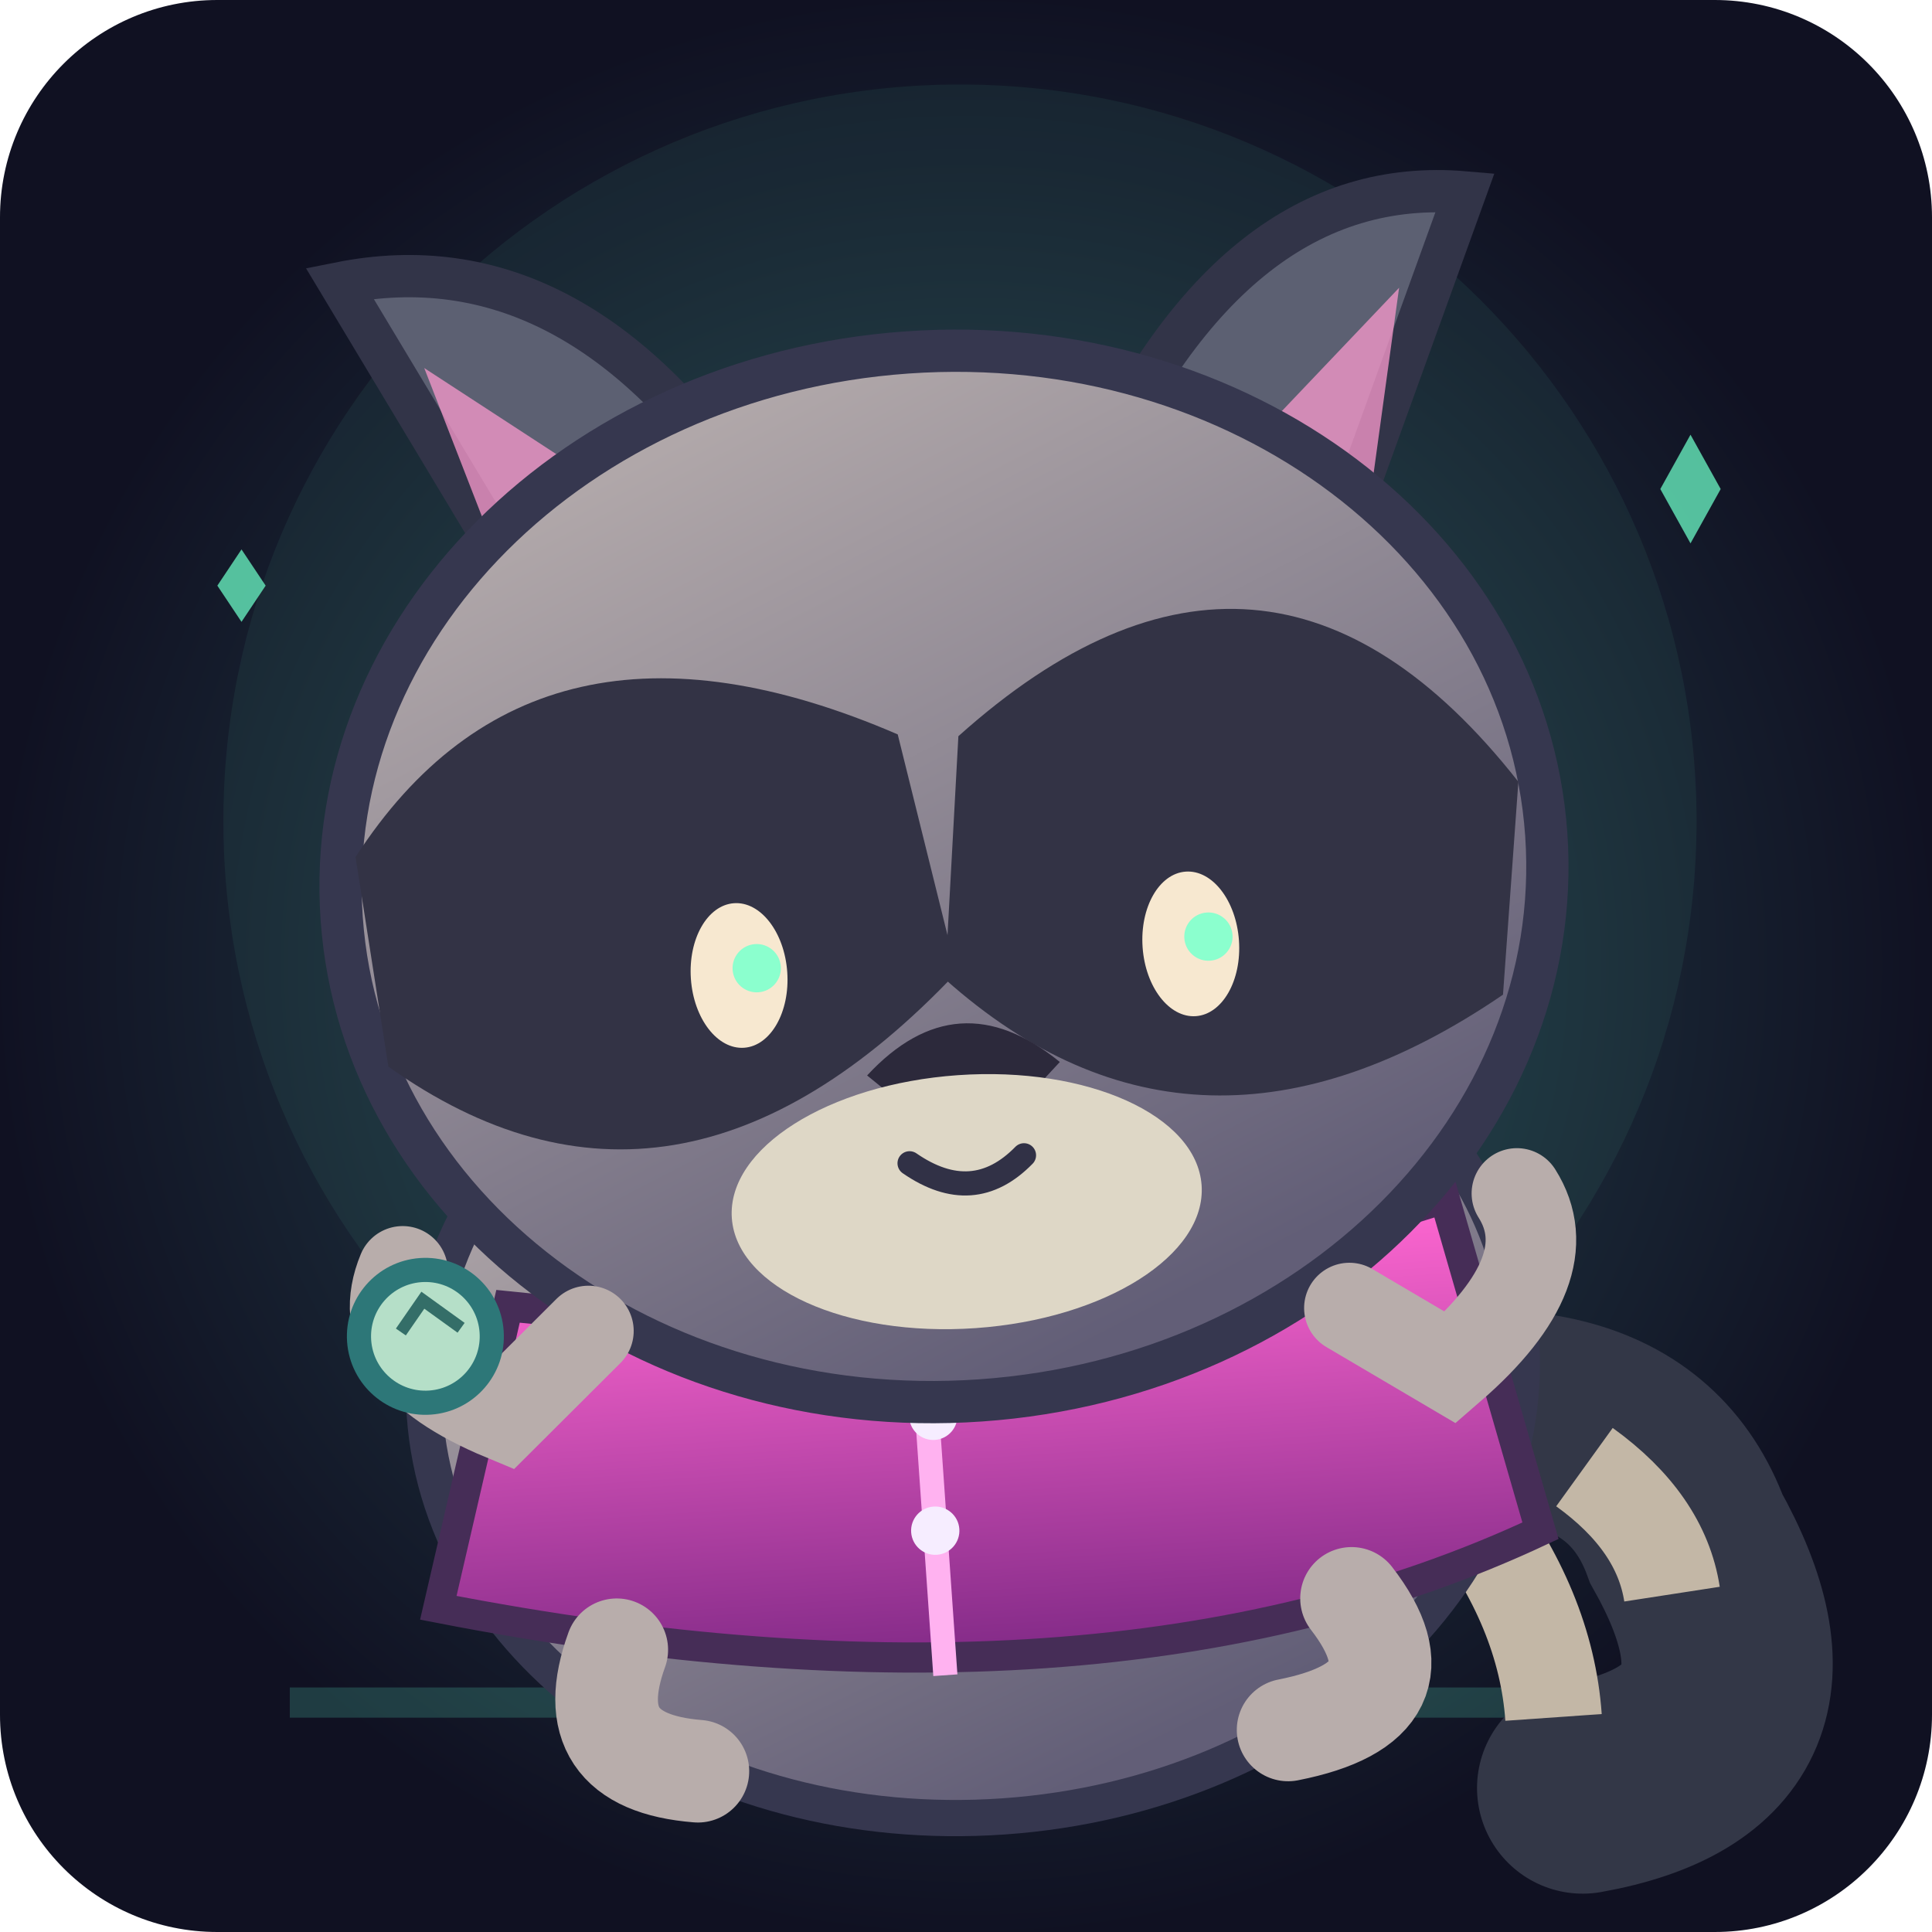
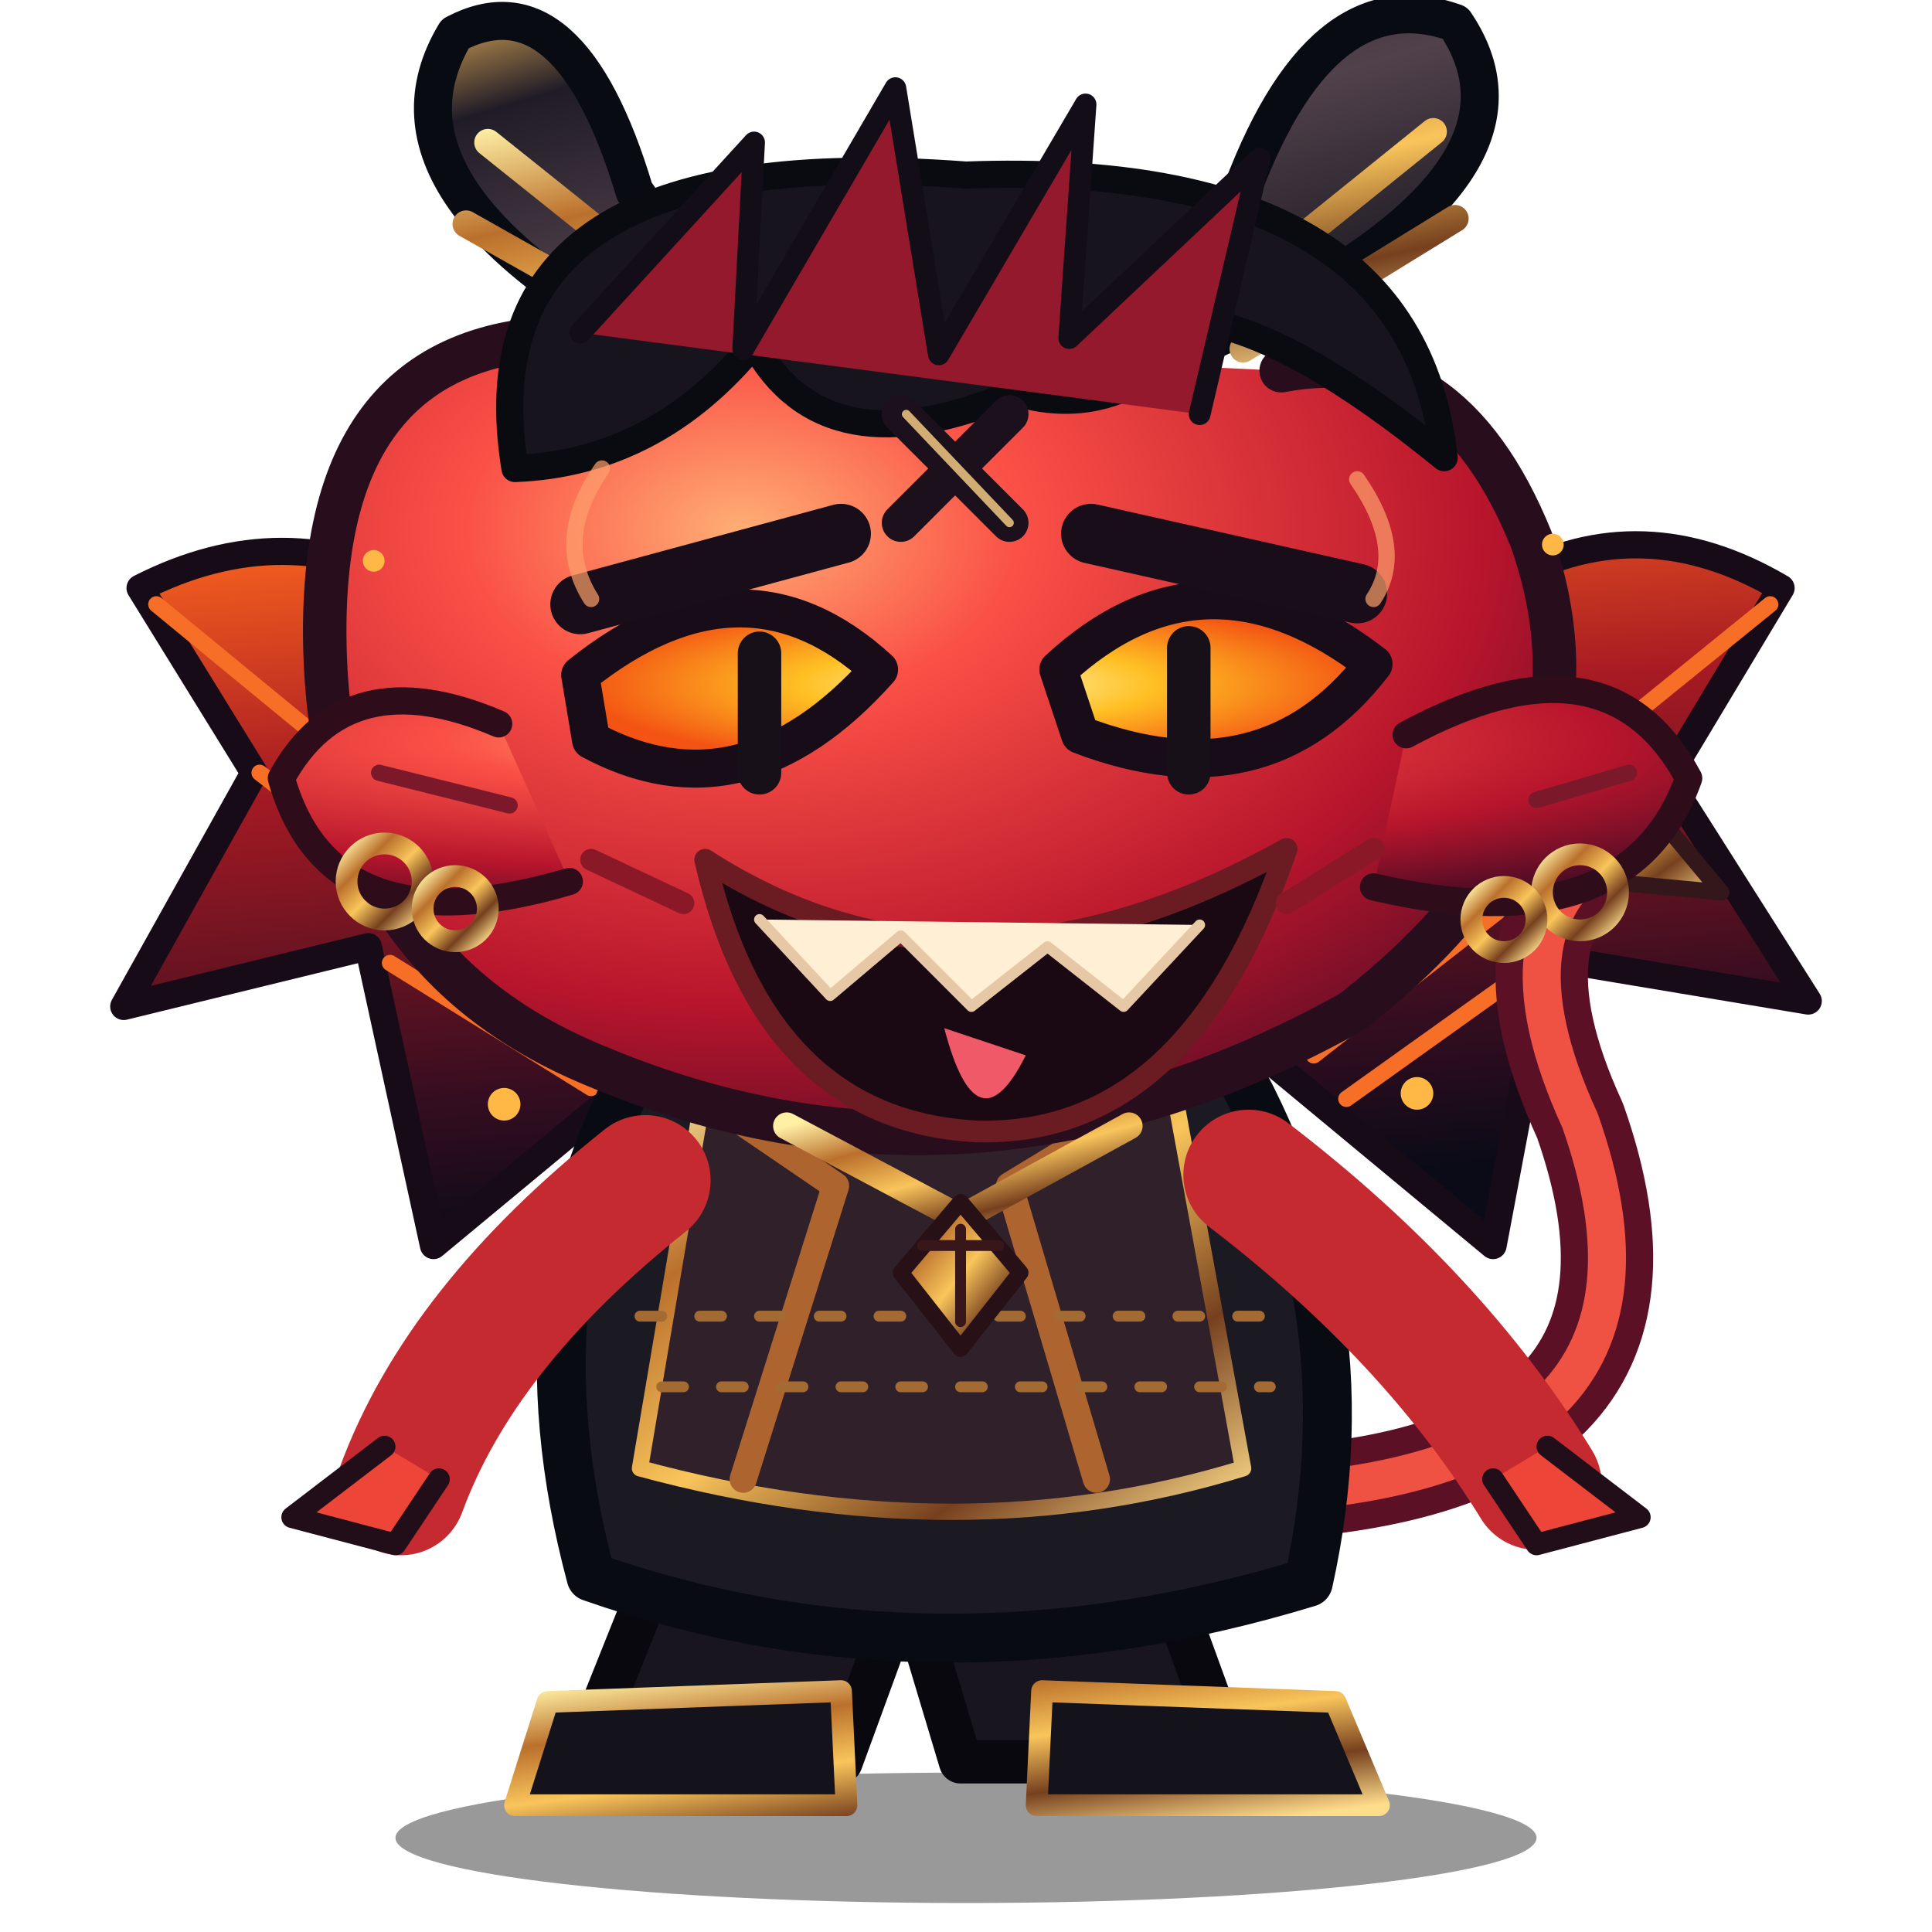
<svg xmlns="http://www.w3.org/2000/svg" viewBox="0 0 320 320" role="img" aria-labelledby="title desc">
  <defs>
-     <radialGradient id="bg">
-       <stop stop-color="#294c55" />
-       <stop offset="1" stop-color="#101122" />
+     <radialGradient id="skin" cx=".34" cy=".24" r=".9">
+       <stop stop-color="#ffae74" />
+       <stop offset=".25" stop-color="#fa5046" />
+       <stop offset=".67" stop-color="#b7152c" />
+       <stop offset="1" stop-color="#420b24" />
    </radialGradient>
-     <linearGradient id="fur" x2=".5" y2="1">
-       <stop stop-color="#c1b7b4" />
-       <stop offset="1" stop-color="#625e77" />
+     <linearGradient id="horn" x2=".9" y2="1">
+       <stop stop-color="#dfaa57" />
+       <stop offset=".18" stop-color="#201c27" />
+       <stop offset=".52" stop-color="#51414b" />
+       <stop offset="1" stop-color="#090c14" />
    </linearGradient>
-     <linearGradient id="jacket" x2="0" y2="1">
-       <stop stop-color="#ff67d1" />
-       <stop offset="1" stop-color="#822a87" />
+     <linearGradient id="gold" x2="1" y2="1">
+       <stop stop-color="#fff0a4" />
+       <stop offset=".25" stop-color="#ba702c" />
+       <stop offset=".5" stop-color="#f9c55b" />
+       <stop offset=".75" stop-color="#76401f" />
+       <stop offset="1" stop-color="#ffdd8b" />
    </linearGradient>
+     <linearGradient id="wing" x2=".2" y2="1">
+       <stop stop-color="#fa641e" />
+       <stop offset=".35" stop-color="#a71a23" />
+       <stop offset=".8" stop-color="#340d20" />
+       <stop offset="1" stop-color="#0b0b17" />
+     </linearGradient>
+     <radialGradient id="eye">
+       <stop stop-color="#fff9b8" />
+       <stop offset=".45" stop-color="#ffbf23" />
+       <stop offset="1" stop-color="#f35313" />
+     </radialGradient>
+     <filter id="glow">
+       <feGaussianBlur stdDeviation="4" />
+     </filter>
  </defs>
-   <rect width="320" height="320" rx="36" fill="url(#bg)" />
-   <circle cx="159" cy="136" r="122" fill="#67ffcf" opacity=".06" />
-   <path d="M48 282h224" stroke="#64ffd2" stroke-width="5" opacity=".18" />
-   <g transform="translate(0 0) rotate(-4 160 183)">
-     <path d="M212 243q53-11 62 20q17 36-20 40" stroke="#333747" stroke-width="35" fill="none" stroke-linecap="round" />
-     <path d="M258 250q12 10 13 22m-33-17q12 18 12 36" stroke="#c3b7a6" stroke-width="16" fill="none" />
-     <ellipse cx="158" cy="228" rx="91" ry="73" fill="url(#fur)" stroke="#36374f" stroke-width="6" />
-     <path d="M82 211q73 13 156-7l12 56q-75 29-183 0Z" fill="url(#jacket)" stroke="#462d57" stroke-width="5" />
-     <path d="M150 219v58" stroke="#ffb2f0" stroke-width="4" />
-     <circle cx="151" cy="234" r="4" fill="#f6edff" />
-     <circle cx="150" cy="253" r="4" fill="#f6edff" />
-     <path d="M93 93L66 40Q105 35 131 80M188 82Q215 32 253 38L226 99" fill="#5c6072" stroke="#323448" stroke-width="7" />
-     <path d="M88 84L79 55L120 86M206 85L241 53L232 96" fill="#f397c9" opacity=".78" />
-     <ellipse cx="159" cy="145" rx="100" ry="87" fill="url(#fur)" stroke="#36374f" stroke-width="7" />
-     <path d="M62 135q33-44 91-14l7 40q-50 46-95 9zM163 122q54-42 92 14l-5 35q-53 31-92-9z" fill="#333345" />
-     <path d="M144 177q16-15 32 0l-16 15Z" fill="#2c293b" />
-     <ellipse cx="159" cy="199" rx="39" ry="21" fill="#ded7c6" />
-     <ellipse cx="124" cy="159" rx="8" ry="12" fill="#f7e8d0" />
-     <ellipse cx="199" cy="159" rx="8" ry="12" fill="#f7e8d0" />
-     <circle cx="127" cy="158" r="4" fill="#8bffce" />
-     <circle cx="202" cy="158" r="4" fill="#8bffce" />
-     <path d="M150 192q10 8 19 0" fill="none" stroke="#313146" stroke-width="4" stroke-linecap="round" />
-     <path d="M95 216l-15 13q-22-11-15-25M221 221l16 11q20-15 13-28" fill="none" stroke="#b8adab" stroke-width="15" stroke-linecap="round" />
-     <path d="M96 269q-8 18 12 21m110-21q12 18-12 21" fill="none" stroke="#b8adab" stroke-width="17" stroke-linecap="round" />
-     <circle cx="68" cy="215" r="11" fill="#b5dfc8" stroke="#2d7778" stroke-width="4" />
-     <path d="M64 214l4-5 6 5" stroke="#346e68" fill="none" stroke-width="2" />
-   </g>
-   <g fill="#6effc9" opacity=".73">
-     <path d="M40 91l4 6-4 6-4-6z" />
-     <path d="M280 72l5 9-5 9-5-9z" />
+   <style>
+ @keyframes hover{0%,100%{transform:translateY(0)}50%{transform:translateY(-4px)}}
+ @keyframes flutter{0%,100%{transform:rotate(-6deg)}50%{transform:rotate(7deg)}}
+ @keyframes blink{0%,88%,92%,100%{transform:scaleY(1)}90%{transform:scaleY(.12)}}
+ #trouble{animation:hover 2.4s ease-in-out infinite;transform-origin:center}#wings{animation:flutter 1.8s ease-in-out infinite;transform-origin:160px 178px}#eyes{animation:blink 6s infinite;transform-origin:160px 143px}
+ @media(prefers-reduced-motion:reduce){#trouble,#wings,#eyes{animation:none}}
+ </style>
+   <g id="trouble" transform="translate(16 -7) scale(.90)" stroke-linejoin="round" stroke-linecap="round">
+     <ellipse cx="160" cy="346" rx="105" ry="12" fill="#000" opacity=".4" />
+     <g id="wings" stroke="#170b17" stroke-width="5">
+       <path d="M108 170Q61 89 8 116L29 150L5 193L50 182L62 237L103 203M213 169Q259 86 310 116L289 151L315 192L267 184L257 237L216 203" fill="url(#wing)" />
+       <path d="M101 193L11 119M96 201L30 150M91 208L54 185M218 192L308 119M224 202L288 152M230 210L265 185" fill="none" stroke="#f76e27" stroke-width="3" />
+       <path d="M41 156l10 11 10-9M265 157l10 12 9-12" fill="none" stroke="#ffc26c" stroke-width="2" />
+     </g>
+     <path d="M205 283Q297 282 273 214Q256 177 280 164" fill="none" stroke="#5c1026" stroke-width="17" />
+     <path d="M205 283Q297 282 273 214Q256 177 280 164" fill="none" stroke="#ef5142" stroke-width="7" />
+     <path d="M279 148l20 24-32-3 11-9Z" fill="url(#gold)" stroke="#34171a" stroke-width="3" />
+     <path d="M111 277l-22 55 48 0 15-41M189 277l20 55-50 0-12-40" fill="#18151f" stroke="#08080e" stroke-width="8" />
+     <path d="M83 321l54-2 1 21-61 0ZM174 319l54 2 8 19-63 0Z" fill="#14131b" stroke="url(#gold)" stroke-width="4" />
+     <path d="M102 200Q76 242 91 298Q154 320 223 299Q235 245 206 198" fill="#1b1922" stroke="#080b12" stroke-width="9" />
+     <path d="M112 207Q159 229 198 207L211 278Q159 294 100 278Z" fill="#30202a" stroke="url(#gold)" stroke-width="3" />
+     <path d="M114 211l22 15-17 54m72-68-23 14 16 54" stroke="#ad642e" stroke-width="5" fill="none" />
+     <path d="M100 250l117 0M104 263l112 0" stroke="#a46a34" stroke-width="2" stroke-dasharray="4 7" />
+     <path d="M101 225Q67 252 56 282" stroke="#c62a31" stroke-width="24" fill="none" />
+     <path d="M212 224Q246 250 265 281" stroke="#c62a31" stroke-width="24" fill="none" />
+     <path d="M53 274l-17 13 19 5 8-12M267 274l17 13-19 5-8-12" fill="#ed4538" stroke="#220e19" stroke-width="4" />
+     <path d="M109 75Q48 44 66 14Q87 3 99 43L122 75M195 75Q271 43 250 12Q225 3 210 45L189 75" fill="url(#horn)" stroke="#090b12" stroke-width="7" />
+     <path d="M72 34l30 24M68 49l39 22M246 32l-31 25M250 48l-39 24" stroke="url(#gold)" stroke-width="5" />
+     <path d="M93 70Q41 67 42 126Q43 184 92 204Q161 233 231 194Q281 155 264 107Q249 70 218 76" fill="url(#skin)" stroke="#280e1d" stroke-width="8" />
+     <path d="M77 94Q67 33 160 40Q242 37 248 92Q221 70 204 67Q189 86 169 80Q134 95 121 71Q103 93 77 94Z" fill="#17141e" stroke="#0a0b10" stroke-width="5" />
+     <path d="M89 69l32-35-2 38 28-48 8 49 27-46-3 43 35-33-11 47" fill="#95192c" stroke="#130d18" stroke-width="4" />
+     <path d="M74 141Q46 129 34 151Q43 183 87 170M241 143Q278 123 293 151Q282 182 235 171" fill="url(#skin)" stroke="#2e0c1a" stroke-width="5" />
+     <path d="M52 150l24 6M265 155l17-5" stroke="#7b1829" stroke-width="3" />
+     <g id="eyes">
+       <path d="M89 132Q119 108 144 131Q119 159 91 144ZM177 131Q204 106 235 130Q215 156 181 143Z" fill="url(#eye)" stroke="#180c19" stroke-width="7" />
+       <path d="M122 128v22M201 127v23" stroke="#171019" stroke-width="8" />
+     </g>
+     <path d="M148 84l20 20m0-20l-20 20" fill="none" stroke="#1b101b" stroke-width="7" stroke-linecap="round" />
+     <path d="M149 84l19 20" fill="none" stroke="#ffd58b" stroke-width="1.6" opacity=".8" />
+     <path d="M89 119l48-13M183 106l49 11" stroke="#180d19" stroke-width="11" />
+     <path d="M112 166Q160 197 219 164Q201 217 162 216Q123 214 112 166Z" fill="#1a0912" stroke="#6b1c22" stroke-width="4" />
+     <path d="M122 177l13 14 13-11 13 13 14-11 14 11 14-15" fill="#fff0d5" stroke="#e7c8a6" stroke-width="2" />
+     <path d="M156 197Q162 220 171 202" fill="#ef5968" />
+     <path d="M91 166l17 8M219 174l16-10" stroke="#8a1827" stroke-width="4" />
+     <path d="M93 94q-9 13-2 24M232 96q9 13 3 22" stroke="#fda06b" stroke-width="3" fill="none" opacity=".7" />
+     <g fill="none" stroke="url(#gold)" stroke-width="4">
+       <circle cx="53" cy="170" r="7" />
+       <circle cx="66" cy="175" r="6" />
+       <circle cx="273" cy="172" r="7" />
+       <circle cx="259" cy="177" r="6" />
+     </g>
+     <path d="M127 215l32 17 31-17" stroke="url(#gold)" stroke-width="5" fill="none" />
+     <path d="M159 229l11 13-11 14-11-14Z" fill="url(#gold)" stroke="#271116" stroke-width="3" />
+     <path d="M152 237h14M159 234v17" stroke="#38161a" stroke-width="2" />
+     <g fill="#ffb845">
+       <circle cx="75" cy="211" r="3" />
+       <circle cx="243" cy="209" r="3" />
+       <circle cx="51" cy="111" r="2" />
+       <circle cx="268" cy="108" r="2" />
+     </g>
  </g>
</svg>
